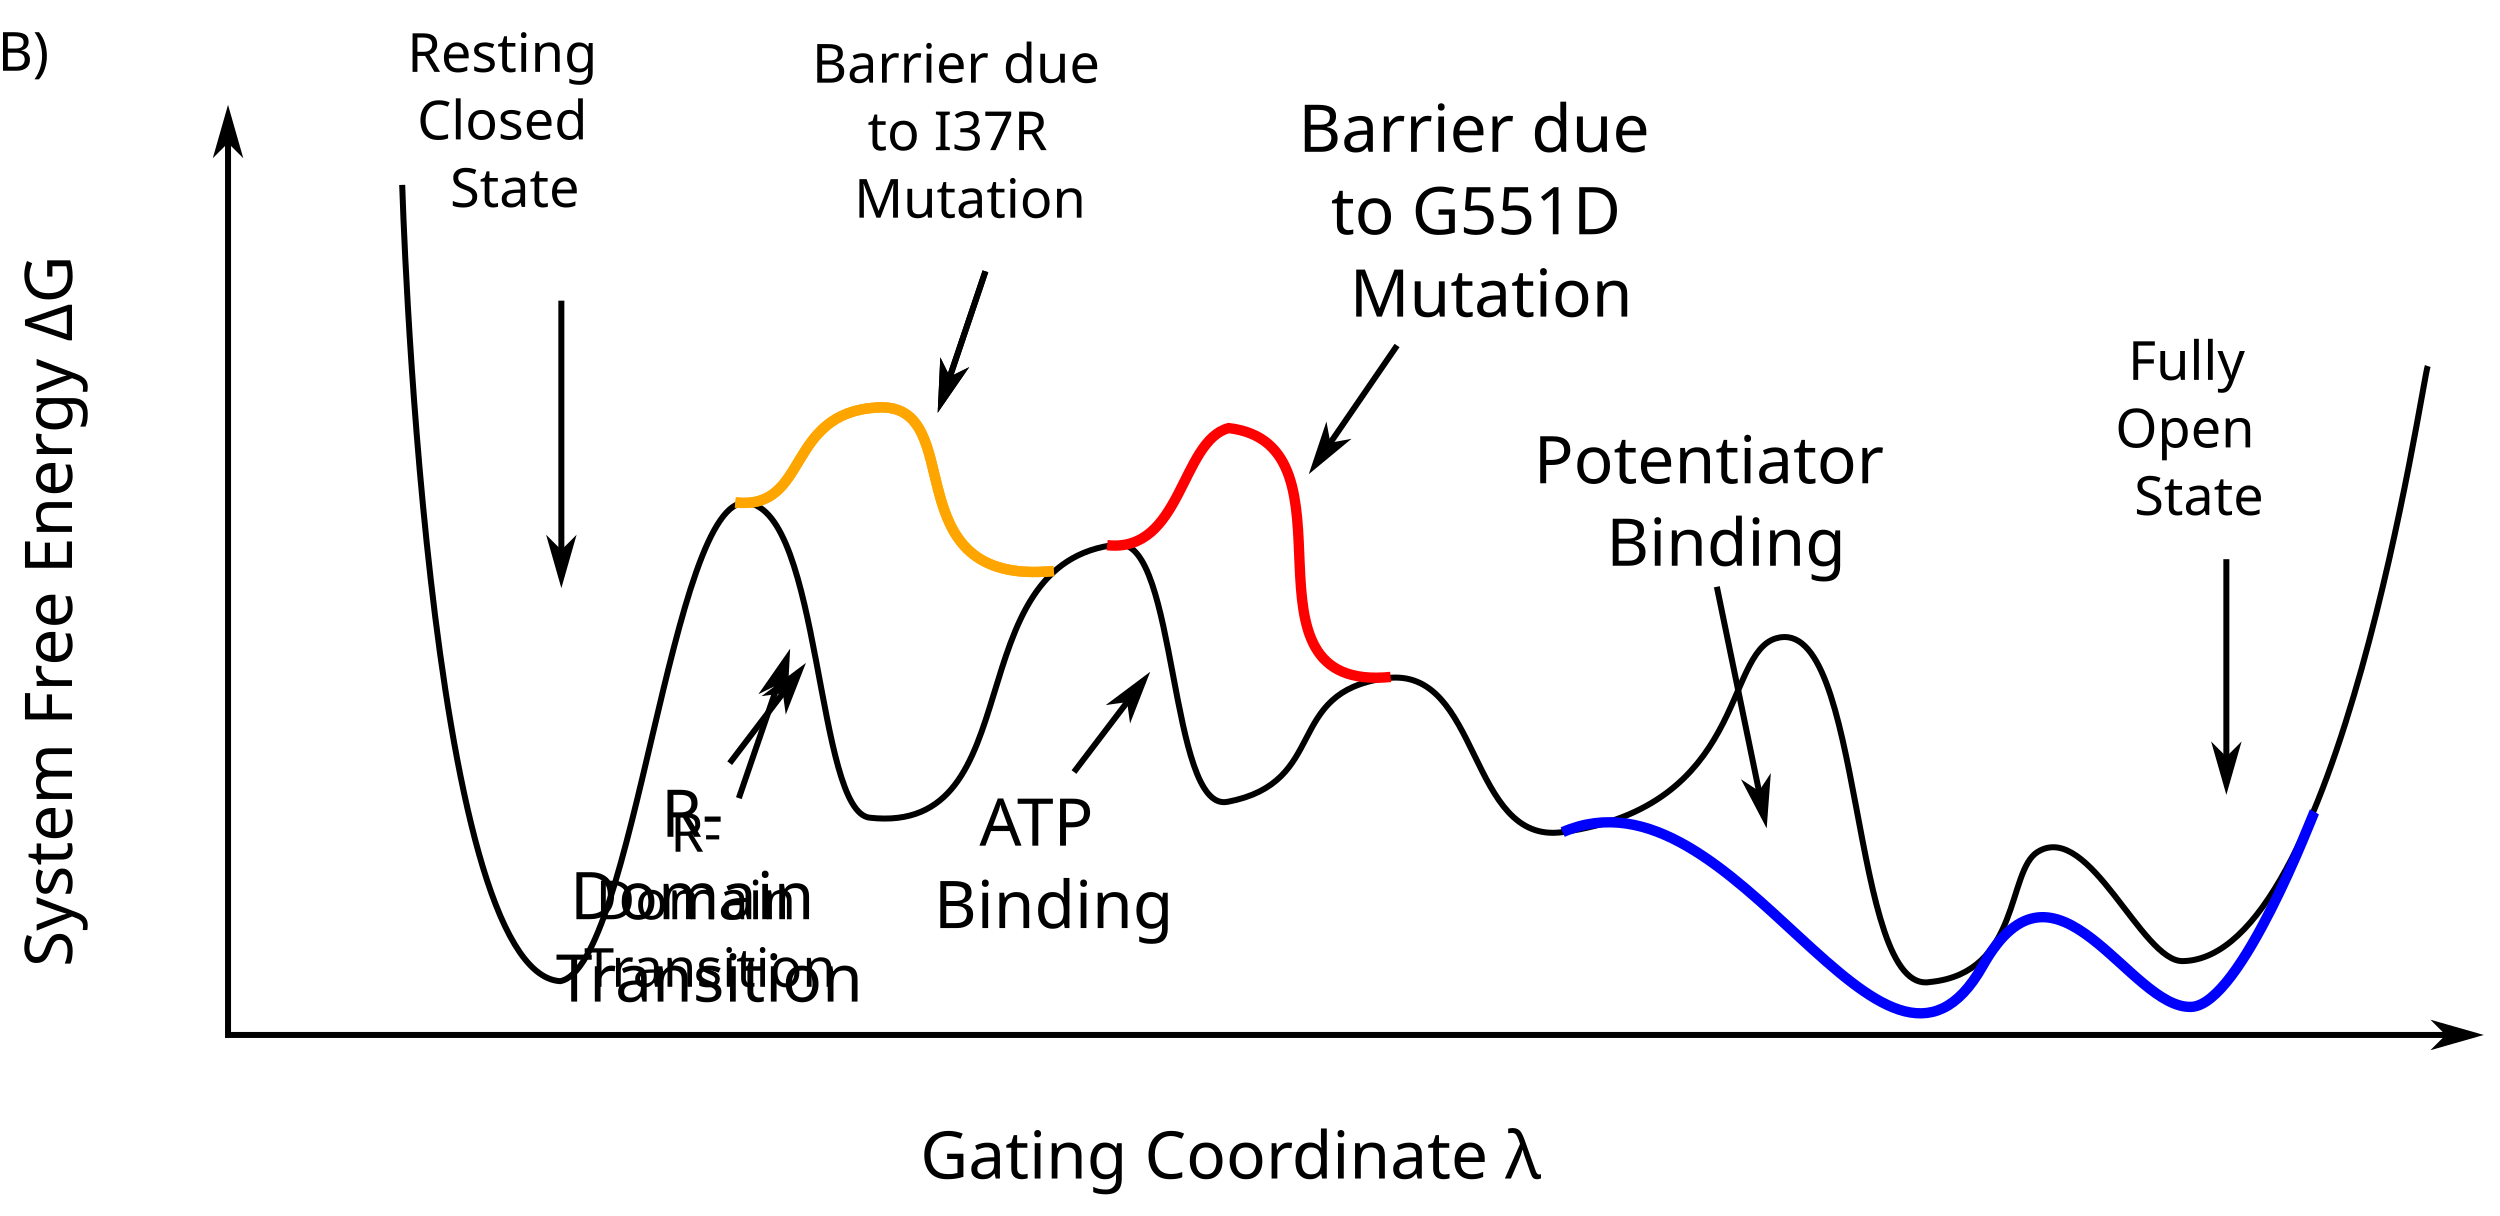
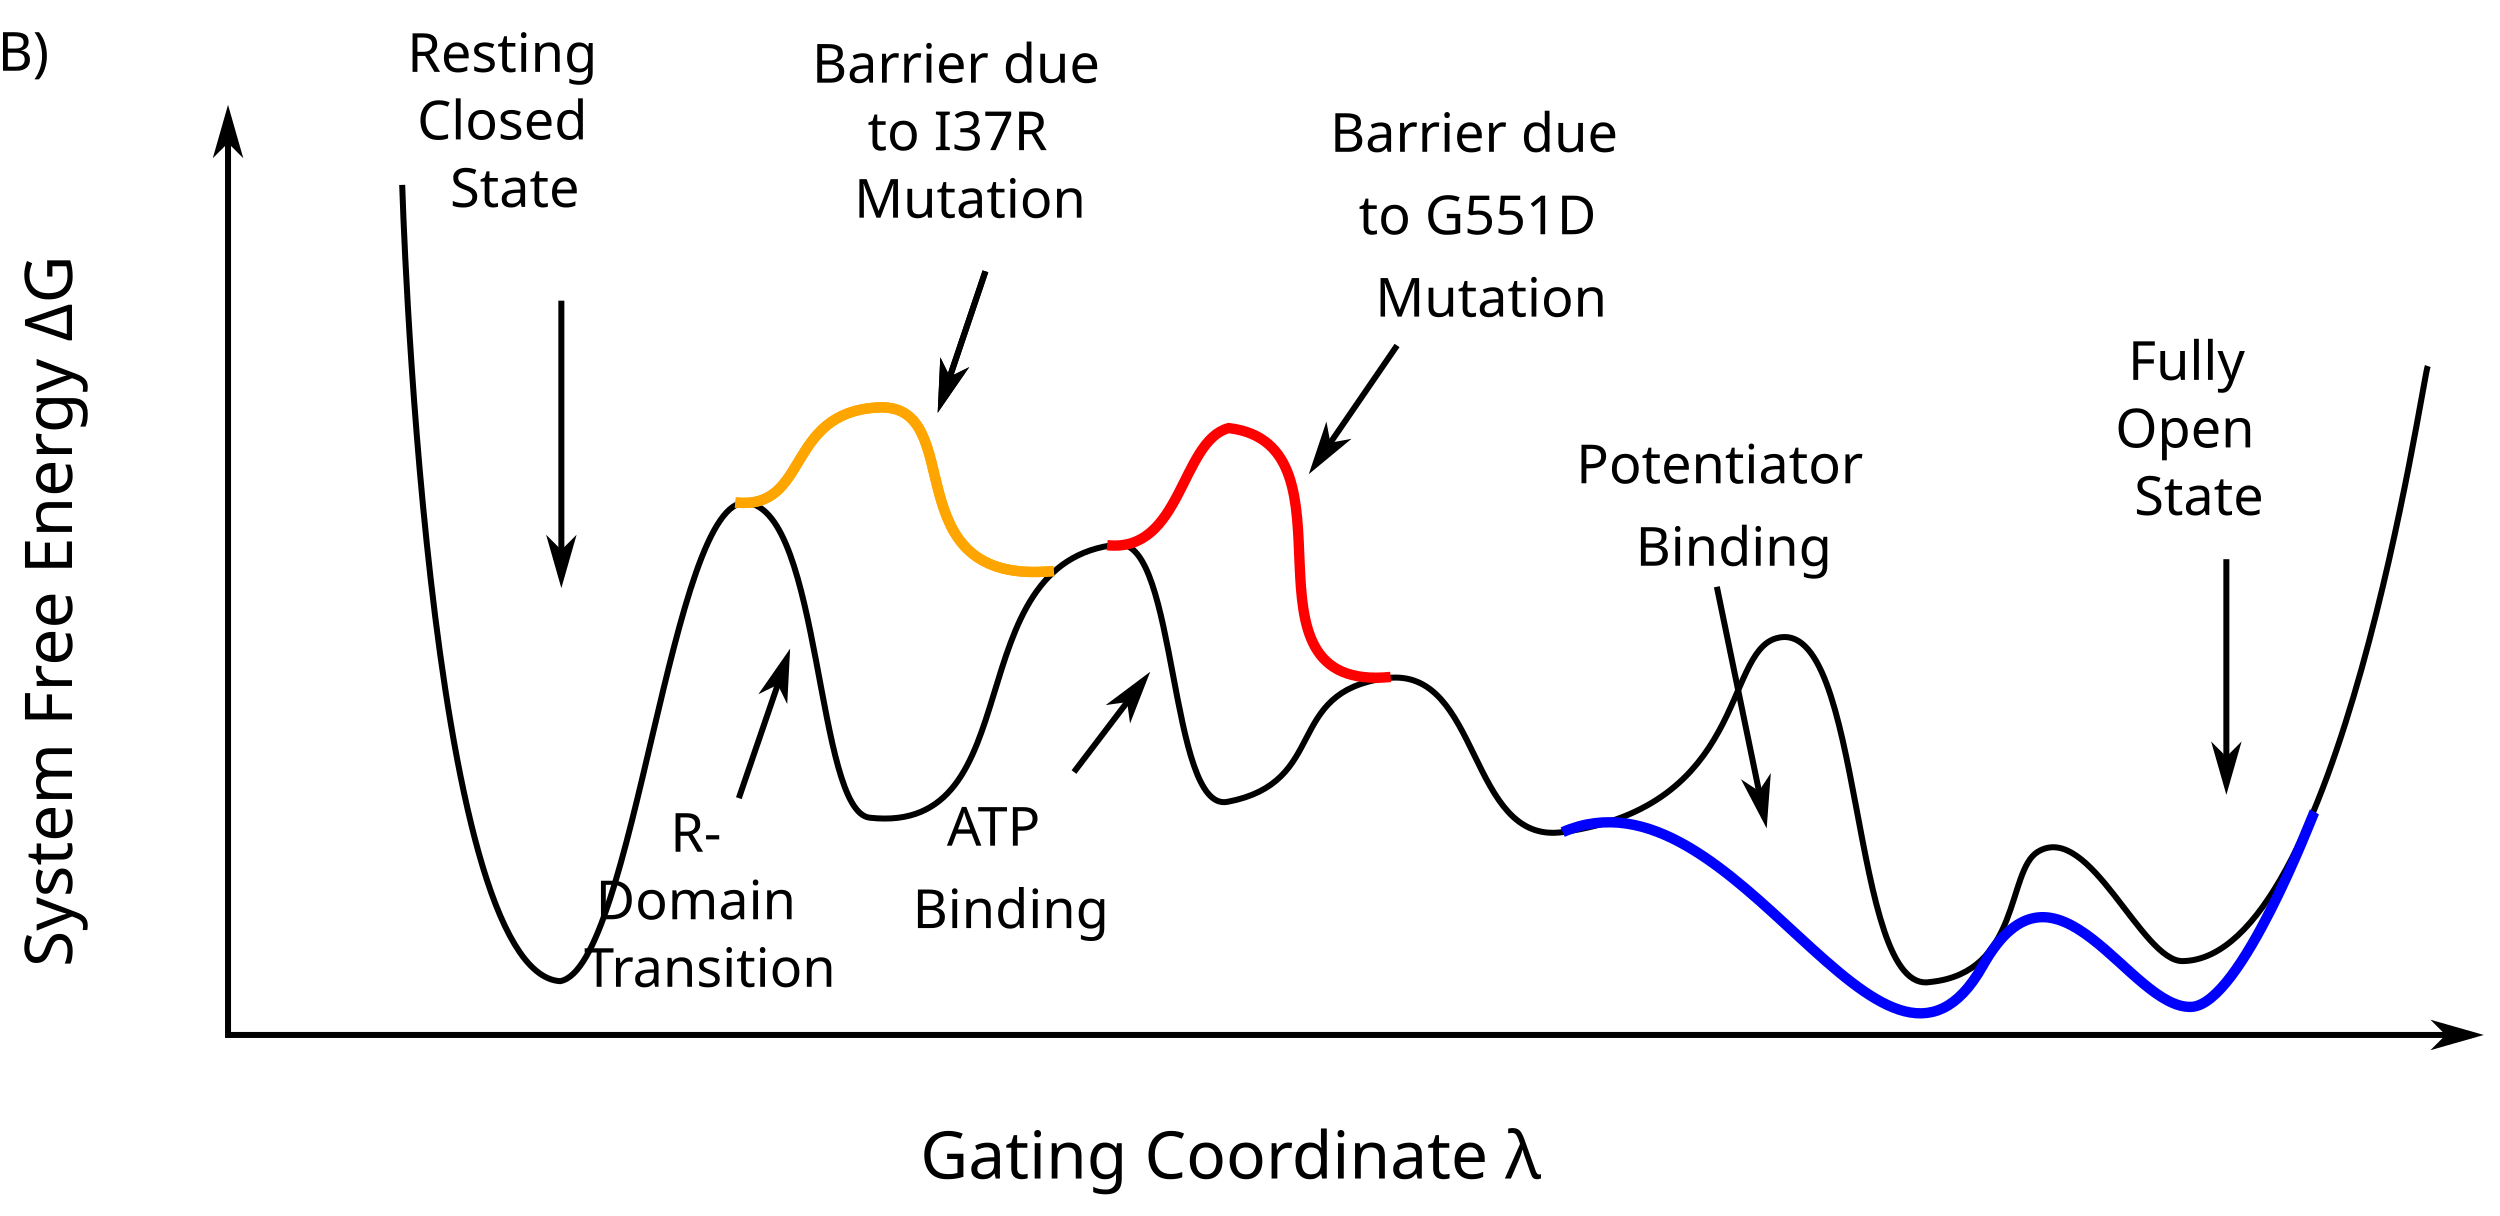
<svg xmlns="http://www.w3.org/2000/svg" width="401.318mm" height="195.096mm" viewBox="0 0 401.318 195.096" version="1.1" id="svg8">
  <defs id="defs2">
+     <marker style="overflow:visible" id="marker1117" refX="0" refY="0" orient="auto">
+       <path transform="matrix(-0.4,0,0,-0.4,-4,0)" style="fill:#000000;fill-opacity:1;fill-rule:evenodd;stroke:#000000;stroke-width:1pt;stroke-opacity:1" d="M 0,0 5,-5 -12.5,0 5,5 Z" id="path1115" />
+     </marker>
    <marker orient="auto" refY="0" refX="0" id="Arrow1Mstart" style="overflow:visible">
      <path id="path904" d="M 0,0 5,-5 -12.5,0 5,5 Z" style="fill:#000000;fill-opacity:1;fill-rule:evenodd;stroke:#000000;stroke-width:1pt;stroke-opacity:1" transform="matrix(0.4,0,0,0.4,4,0)" />
    </marker>
    <marker orient="auto" refY="0" refX="0" id="Arrow1Lstart" style="overflow:visible">
      <path id="path898" d="M 0,0 5,-5 -12.5,0 5,5 Z" style="fill:#000000;fill-opacity:1;fill-rule:evenodd;stroke:#000000;stroke-width:1pt;stroke-opacity:1" transform="matrix(0.8,0,0,0.8,10,0)" />
    </marker>
    <marker orient="auto" refY="0" refX="0" id="Arrow1Mend" style="overflow:visible">
      <path id="path907" d="M 0,0 5,-5 -12.5,0 5,5 Z" style="fill:#000000;fill-opacity:1;fill-rule:evenodd;stroke:#000000;stroke-width:1pt;stroke-opacity:1" transform="matrix(-0.4,0,0,-0.4,-4,0)" />
    </marker>
    <marker orient="auto" refY="0" refX="0" id="Arrow2Lend" style="overflow:visible">
      <path id="path919" style="fill:#000000;fill-opacity:1;fill-rule:evenodd;stroke:#000000;stroke-width:0.625;stroke-linejoin:round;stroke-opacity:1" d="M 8.719,4.034 -2.207,0.016 8.719,-4.002 c -1.745,2.372 -1.735,5.617 -6e-7,8.035 z" transform="matrix(-1.1,0,0,-1.1,-1.1,0)" />
    </marker>
    <marker orient="auto" refY="0" refX="0" id="Arrow2Lstart" style="overflow:visible">
      <path id="path916" style="fill:#000000;fill-opacity:1;fill-rule:evenodd;stroke:#000000;stroke-width:0.625;stroke-linejoin:round;stroke-opacity:1" d="M 8.719,4.034 -2.207,0.016 8.719,-4.002 c -1.745,2.372 -1.735,5.617 -6e-7,8.035 z" transform="matrix(1.1,0,0,1.1,1.1,0)" />
    </marker>
    <marker orient="auto" refY="0" refX="0" id="Arrow1Mstart-3" style="overflow:visible">
      <path id="path904-6" d="M 0,0 5,-5 -12.5,0 5,5 Z" style="fill:#000000;fill-opacity:1;fill-rule:evenodd;stroke:#000000;stroke-width:1pt;stroke-opacity:1" transform="matrix(0.4,0,0,0.4,4,0)" />
    </marker>
    <marker orient="auto" refY="0" refX="0" id="Arrow1Mend-7" style="overflow:visible">
      <path id="path907-5" d="M 0,0 5,-5 -12.5,0 5,5 Z" style="fill:#000000;fill-opacity:1;fill-rule:evenodd;stroke:#000000;stroke-width:1pt;stroke-opacity:1" transform="matrix(-0.4,0,0,-0.4,-4,0)" />
    </marker>
    <marker orient="auto" refY="0" refX="0" id="Arrow1Mend-7-5" style="overflow:visible">
      <path id="path907-5-6" d="M 0,0 5,-5 -12.5,0 5,5 Z" style="fill:#000000;fill-opacity:1;fill-rule:evenodd;stroke:#000000;stroke-width:1pt;stroke-opacity:1" transform="matrix(-0.4,0,0,-0.4,-4,0)" />
    </marker>
    <marker orient="auto" refY="0" refX="0" id="Arrow1Mend-7-5-9" style="overflow:visible">
      <path id="path907-5-6-2" d="M 0,0 5,-5 -12.5,0 5,5 Z" style="fill:#000000;fill-opacity:1;fill-rule:evenodd;stroke:#000000;stroke-width:1pt;stroke-opacity:1" transform="matrix(-0.4,0,0,-0.4,-4,0)" />
    </marker>
    <marker orient="auto" refY="0" refX="0" id="Arrow1Mend-7-5-9-2" style="overflow:visible">
      <path id="path907-5-6-2-3" d="M 0,0 5,-5 -12.5,0 5,5 Z" style="fill:#000000;fill-opacity:1;fill-rule:evenodd;stroke:#000000;stroke-width:1pt;stroke-opacity:1" transform="matrix(-0.4,0,0,-0.4,-4,0)" />
    </marker>
    <marker orient="auto" refY="0" refX="0" id="Arrow1Mend-7-5-5" style="overflow:visible">
      <path id="path907-5-6-9" d="M 0,0 5,-5 -12.5,0 5,5 Z" style="fill:#000000;fill-opacity:1;fill-rule:evenodd;stroke:#000000;stroke-width:1pt;stroke-opacity:1" transform="matrix(-0.4,0,0,-0.4,-4,0)" />
    </marker>
    <marker orient="auto" refY="0" refX="0" id="Arrow1Mend-7-5-5-2" style="overflow:visible">
      <path id="path907-5-6-9-8" d="M 0,0 5,-5 -12.5,0 5,5 Z" style="fill:#000000;fill-opacity:1;fill-rule:evenodd;stroke:#000000;stroke-width:1pt;stroke-opacity:1" transform="matrix(-0.4,0,0,-0.4,-4,0)" />
    </marker>
    <marker orient="auto" refY="0" refX="0" id="Arrow1Mend-7-5-5-29" style="overflow:visible">
      <path id="path907-5-6-9-3" d="M 0,0 5,-5 -12.5,0 5,5 Z" style="fill:#000000;fill-opacity:1;fill-rule:evenodd;stroke:#000000;stroke-width:1pt;stroke-opacity:1" transform="matrix(-0.4,0,0,-0.4,-4,0)" />
    </marker>
    <marker orient="auto" refY="0" refX="0" id="Arrow1Mend-7-5-5-8" style="overflow:visible">
      <path id="path907-5-6-9-4" d="M 0,0 5,-5 -12.5,0 5,5 Z" style="fill:#000000;fill-opacity:1;fill-rule:evenodd;stroke:#000000;stroke-width:1pt;stroke-opacity:1" transform="matrix(-0.4,0,0,-0.4,-4,0)" />
    </marker>
    <marker orient="auto" refY="0" refX="0" id="Arrow1Mend-7-5-5-6" style="overflow:visible">
      <path id="path907-5-6-9-2" d="M 0,0 5,-5 -12.5,0 5,5 Z" style="fill:#000000;fill-opacity:1;fill-rule:evenodd;stroke:#000000;stroke-width:1pt;stroke-opacity:1" transform="matrix(-0.4,0,0,-0.4,-4,0)" />
    </marker>
    <marker orient="auto" refY="0" refX="0" id="Arrow1Mend-7-5-5-27" style="overflow:visible">
      <path id="path907-5-6-9-0" d="M 0,0 5,-5 -12.5,0 5,5 Z" style="fill:#000000;fill-opacity:1;fill-rule:evenodd;stroke:#000000;stroke-width:1pt;stroke-opacity:1" transform="matrix(-0.4,0,0,-0.4,-4,0)" />
    </marker>
    <marker orient="auto" refY="0" refX="0" id="Arrow1Mend-7-5-5-8-6" style="overflow:visible">
      <path id="path907-5-6-9-4-1" d="M 0,0 5,-5 -12.5,0 5,5 Z" style="fill:#000000;fill-opacity:1;fill-rule:evenodd;stroke:#000000;stroke-width:1pt;stroke-opacity:1" transform="matrix(-0.4,0,0,-0.4,-4,0)" />
    </marker>
    <marker orient="auto" refY="0" refX="0" id="Arrow1Mend-7-5-5-8-3" style="overflow:visible">
      <path id="path907-5-6-9-4-7" d="M 0,0 5,-5 -12.5,0 5,5 Z" style="fill:#000000;fill-opacity:1;fill-rule:evenodd;stroke:#000000;stroke-width:1pt;stroke-opacity:1" transform="matrix(-0.4,0,0,-0.4,-4,0)" />
    </marker>
  </defs>
  <g id="layer1" transform="translate(49.32827,1.820447)">
    <path style="fill:none;stroke:#000000;stroke-width:0.965;stroke-linecap:butt;stroke-linejoin:miter;stroke-miterlimit:4;stroke-dasharray:none;stroke-opacity:1" d="m 15.234,27.86 c 0,0 3.782,126.412 25.353,127.826 11.834,-2.135 17.836,-78.107 29.981,-76.793 12.007,1.299 11.055,49.581 19.723,50.55 26.362,2.929 13.473,-41.244 39.869,-43.853 9.542,-0.943 8.125,43.091 17.546,41.308 16.454,-3.114 8.869,-17.654 25.471,-19.848 15.319,-2.025 13.04,26.841 28.344,24.707 29.529,-4.118 25.877,-28.664 34.275,-31.117 14.307,-4.179 11.605,57.708 24.791,55.171 14.544,-1.523 12.192,-17.848 17.209,-20.898 8.27,-5.028 16.637,17.66 23.262,17.551 25.05,-0.414 38.382,-92.783 39.33,-95.524" id="path815-6" />
    <path style="fill:none;stroke:#000000;stroke-width:0.965;stroke-linecap:butt;stroke-linejoin:miter;stroke-miterlimit:4;stroke-dasharray:none;stroke-opacity:1;marker-start:url(#Arrow1Mstart);marker-end:url(#Arrow1Mend)" d="M -12.723,16.907 V 164.318 H 347.488" id="path896" />
    <text xml:space="preserve" style="font-style:normal;font-weight:normal;font-size:10.583px;line-height:1.25;font-family:sans-serif;letter-spacing:0px;word-spacing:0px;fill:#000000;fill-opacity:1;stroke:none;stroke-width:0.265" x="98.402" y="187.374" id="text1484">
      <tspan id="tspan1482" x="98.402" y="187.374" style="stroke-width:0.265">Gating Coordinate λ</tspan>
    </text>
    <text xml:space="preserve" style="font-style:normal;font-weight:normal;font-size:10.583px;line-height:1.25;font-family:sans-serif;letter-spacing:0px;word-spacing:0px;fill:#000000;fill-opacity:1;stroke:none;stroke-width:0.265" x="-153.406" y="-37.773" id="text1484-6" transform="rotate(-90)">
      <tspan id="tspan1482-2" x="-153.406" y="-37.773" style="stroke-width:0.265">System Free Energy ΔG </tspan>
    </text>
    <path style="fill:none;stroke:#000000;stroke-width:0.965;stroke-linecap:butt;stroke-linejoin:miter;stroke-miterlimit:4;stroke-dasharray:none;stroke-opacity:1;marker-end:url(#Arrow1Mend-7)" d="m 40.784,46.445 v 44.245" id="path896-3" />
    <text xml:space="preserve" style="font-style:normal;font-weight:normal;font-size:8.672px;line-height:1.25;font-family:sans-serif;text-align:center;letter-spacing:0px;word-spacing:0px;text-anchor:middle;fill:#000000;fill-opacity:1;stroke:none;stroke-width:0.265" x="38.944" y="9.72" id="text2646">
      <tspan id="tspan2644" x="40.322" y="9.72" style="text-align:center;text-anchor:middle;stroke-width:0.265">Resting </tspan>
      <tspan x="40.322" y="20.56" style="text-align:center;text-anchor:middle;stroke-width:0.265" id="tspan2648">Closed </tspan>
      <tspan x="38.944" y="31.4" style="text-align:center;text-anchor:middle;stroke-width:0.265" id="tspan2650">State</tspan>
    </text>
-     <text xml:space="preserve" style="font-style:normal;font-weight:normal;font-size:10.583px;line-height:1.25;font-family:sans-serif;text-align:center;letter-spacing:0px;word-spacing:0px;text-anchor:middle;fill:#000000;fill-opacity:1;stroke:none;stroke-width:0.265" x="126.686" y="133.93" id="text2646-1-9">
-       <tspan x="126.686" y="133.93" style="text-align:center;text-anchor:middle;stroke-width:0.265" id="tspan3269-6">ATP</tspan>
-       <tspan x="126.686" y="147.16" style="text-align:center;text-anchor:middle;stroke-width:0.265" id="tspan1858">Binding</tspan>
+     <text xml:space="preserve" style="font-style:normal;font-weight:normal;font-size:10.583px;line-height:1.25;font-family:sans-serif;text-align:center;letter-spacing:0px;word-spacing:0px;text-anchor:middle;fill:#000000;fill-opacity:1;stroke:none;stroke-width:0.265" x="119.806" y="133.93" id="text2646-1-9">
+       <tspan x="119.806" y="133.93" style="font-size:8.672px;text-align:center;text-anchor:middle;stroke-width:0.265" id="tspan3269-6">ATP</tspan>
+       <tspan x="119.806" y="147.16" style="font-size:8.672px;text-align:center;text-anchor:middle;stroke-width:0.265" id="tspan1858">Binding</tspan>
    </text>
    <text xml:space="preserve" style="font-style:normal;font-weight:normal;font-size:8.672px;line-height:1.25;font-family:sans-serif;text-align:center;letter-spacing:0px;word-spacing:0px;text-anchor:middle;fill:#000000;fill-opacity:1;stroke:none;stroke-width:0.265" x="309.299" y="59.16" id="text2646-6">
      <tspan x="310.678" y="59.16" style="text-align:center;text-anchor:middle;stroke-width:0.265" id="tspan2650-7">Fully </tspan>
      <tspan x="309.299" y="70" style="text-align:center;text-anchor:middle;stroke-width:0.265" id="tspan3352">Open</tspan>
      <tspan x="309.299" y="80.839" style="text-align:center;text-anchor:middle;stroke-width:0.265" id="tspan3350">State</tspan>
    </text>
    <path style="fill:none;stroke:#000000;stroke-width:0.965;stroke-linecap:butt;stroke-linejoin:miter;stroke-miterlimit:4;stroke-dasharray:none;stroke-opacity:1;marker-end:url(#Arrow1Mend-7-5-5)" d="m 123.074,122.113 11.09,-14.585" id="path896-3-2-2" />
    <path style="fill:none;stroke:#000000;stroke-width:0.965;stroke-linecap:butt;stroke-linejoin:miter;stroke-miterlimit:4;stroke-dasharray:none;stroke-opacity:1;marker-end:url(#Arrow1Mend-7-5-5-2)" d="M 308.063,87.945 V 123.874" id="path896-3-2-2-9" />
    <path style="fill:none;stroke:#ff0000;stroke-width:1.665;stroke-linecap:butt;stroke-linejoin:miter;stroke-miterlimit:4;stroke-dasharray:none;stroke-opacity:1" d="m 128.398,85.696 c 12.007,1.299 11.789,-16.743 19.512,-18.798 22.11,2.646 -0.395,42.561 26,39.952" id="path815-6-5" />
    <text xml:space="preserve" style="font-style:normal;font-weight:normal;font-size:10.583px;line-height:1.25;font-family:sans-serif;text-align:center;letter-spacing:0px;word-spacing:0px;text-anchor:middle;fill:#000000;fill-opacity:1;stroke:none;stroke-width:0.265" x="196.923" y="22.552" id="text2646-1-9-1">
-       <tspan x="196.923" y="22.552" style="text-align:center;text-anchor:middle;stroke-width:0.265" id="tspan3294-4">Barrier due</tspan>
-       <tspan x="198.605" y="35.781" style="text-align:center;text-anchor:middle;stroke-width:0.265" id="tspan8646">to G551D </tspan>
-       <tspan x="196.923" y="49.01" style="text-align:center;text-anchor:middle;stroke-width:0.265" id="tspan1071">Mutation</tspan>
+       <tspan x="196.923" y="22.552" style="text-align:center;text-anchor:middle;stroke-width:0.265;font-size:8.672px" id="tspan3294-4">Barrier due</tspan>
+       <tspan x="198.605" y="35.781" style="text-align:center;text-anchor:middle;stroke-width:0.265;font-size:8.672px" id="tspan8646">to G551D </tspan>
+       <tspan x="196.923" y="49.01" style="text-align:center;text-anchor:middle;stroke-width:0.265;font-size:8.672px" id="tspan1071">Mutation</tspan>
    </text>
    <path style="fill:none;stroke:#000000;stroke-width:0.965;stroke-linecap:butt;stroke-linejoin:miter;stroke-miterlimit:4;stroke-dasharray:none;stroke-opacity:1;marker-end:url(#Arrow1Mend-7-5-5-29)" d="m 174.939,53.639 -13.096,19.091" id="path896-3-2-2-7" />
    <path style="fill:none;stroke:#0000ff;stroke-width:1.665;stroke-linecap:butt;stroke-linejoin:miter;stroke-miterlimit:4;stroke-dasharray:none;stroke-opacity:1" d="m 201.521,131.756 c 27.839,-12.091 51.298,50.141 67.432,21.454 11.802,-20.986 23.578,7.082 33.517,6.601 7.938,-0.384 19.453,-30.815 19.728,-31.309" id="path815-6-3" />
-     <text xml:space="preserve" style="font-style:normal;font-weight:normal;font-size:10.583px;line-height:1.25;font-family:sans-serif;text-align:center;letter-spacing:0px;word-spacing:0px;text-anchor:middle;fill:#000000;fill-opacity:1;stroke:none;stroke-width:0.265" x="234.625" y="75.762" id="text2646-1-9-5">
-       <tspan x="234.625" y="75.762" style="text-align:center;text-anchor:middle;stroke-width:0.265" id="tspan3294-3">Potentiator</tspan>
-       <tspan x="234.625" y="88.992" style="text-align:center;text-anchor:middle;stroke-width:0.265" id="tspan11109">Binding</tspan>
+     <text xml:space="preserve" style="font-style:normal;font-weight:normal;font-size:8.672px;line-height:1.25;font-family:sans-serif;text-align:center;letter-spacing:0px;word-spacing:0px;text-anchor:middle;fill:#000000;fill-opacity:1;stroke:none;stroke-width:0.265;" x="234.625" y="75.762" id="text2646-1-9-5">
+       <tspan x="234.625" y="75.762" style="text-align:center;text-anchor:middle;stroke-width:0.265;font-size:8.672px;" id="tspan3294-3">Potentiator</tspan>
+       <tspan x="234.625" y="88.992" style="text-align:center;text-anchor:middle;stroke-width:0.265;font-size:8.672px;" id="tspan11109">Binding</tspan>
    </text>
    <path style="fill:none;stroke:#000000;stroke-width:0.965;stroke-linecap:butt;stroke-linejoin:miter;stroke-miterlimit:4;stroke-dasharray:none;stroke-opacity:1;marker-end:url(#Arrow1Mend-7-5-5-8)" d="m 226.271,92.373 7.617,36.931" id="path896-3-2-2-6" />
    <path style="fill:none;stroke:#ffa500;stroke-width:1.665;stroke-linecap:butt;stroke-linejoin:miter;stroke-miterlimit:4;stroke-dasharray:none;stroke-opacity:1" d="m 68.715,78.841 c 12.007,1.299 7.855,-14.443 22.853,-15.256 14.998,-0.813 1.876,28.863 28.272,26.255" id="path815-6-5-6" />
    <path style="fill:none;stroke:#000000;stroke-width:0.965;stroke-linecap:butt;stroke-linejoin:miter;stroke-miterlimit:4;stroke-dasharray:none;stroke-opacity:1;marker-end:url(#Arrow1Mend-7-5-5-6)" d="M 108.861,41.735 101.802,62.651" id="path896-3-2-2-91" />
-     <text xml:space="preserve" style="font-style:normal;font-weight:normal;font-size:10.583px;line-height:1.25;font-family:sans-serif;text-align:center;letter-spacing:0px;word-spacing:0px;text-anchor:middle;fill:#000000;fill-opacity:1;stroke:none;stroke-width:0.265" x="71.417" y="132.508" id="text2646-1-9-9">
-       <tspan x="71.417" y="132.508" style="text-align:center;text-anchor:middle;stroke-width:0.265" id="tspan3294-6">R-</tspan>
-       <tspan x="71.417" y="145.737" style="text-align:center;text-anchor:middle;stroke-width:0.265" id="tspan2419">Domain</tspan>
-       <tspan x="71.417" y="158.967" style="text-align:center;text-anchor:middle;stroke-width:0.265" id="tspan1858-0">Transition</tspan>
-     </text>
-     <path style="fill:none;stroke:#000000;stroke-width:0.965;stroke-linecap:butt;stroke-linejoin:miter;stroke-miterlimit:4;stroke-dasharray:none;stroke-opacity:1;marker-end:url(#Arrow1Mend-7-5-5-27)" d="m 67.806,120.691 11.09,-14.585" id="path896-3-2-2-62" />
    <path style="fill:none;stroke:#ffa500;stroke-width:1.665;stroke-linecap:butt;stroke-linejoin:miter;stroke-miterlimit:4;stroke-dasharray:none;stroke-opacity:1" d="m 68.715,78.841 c 12.007,1.299 7.855,-14.443 22.853,-15.256 14.998,-0.813 1.876,28.863 28.272,26.255" id="path83" />
    <text xml:space="preserve" style="font-style:normal;font-weight:normal;font-size:8.672px;line-height:1.25;font-family:sans-serif;text-align:center;letter-spacing:0px;word-spacing:0px;text-anchor:middle;fill:#000000;fill-opacity:1;stroke:none;stroke-width:0.265" x="112.019" y="11.446" id="text91">
      <tspan x="112.019" y="11.446" style="text-align:center;text-anchor:middle;stroke-width:0.265" id="tspan85">Barrier due</tspan>
      <tspan x="113.397" y="22.286" style="text-align:center;text-anchor:middle;stroke-width:0.265" id="tspan87">to I37R </tspan>
      <tspan x="112.019" y="33.125" style="text-align:center;text-anchor:middle;stroke-width:0.265" id="tspan89">Mutation</tspan>
    </text>
    <path style="fill:none;stroke:#000000;stroke-width:0.965;stroke-linecap:butt;stroke-linejoin:miter;stroke-miterlimit:4;stroke-dasharray:none;stroke-opacity:1;marker-end:url(#Arrow1Mend-7-5-5-6)" d="M 108.861,41.735 101.802,62.651" id="path93" />
    <text xml:space="preserve" style="font-style:normal;font-weight:normal;font-size:8.672px;line-height:1.25;font-family:sans-serif;text-align:center;letter-spacing:0px;word-spacing:0px;text-anchor:middle;fill:#000000;fill-opacity:1;stroke:none;stroke-width:0.217" x="70.264" y="134.909" id="text101">
      <tspan x="70.264" y="134.909" style="text-align:center;text-anchor:middle;stroke-width:0.217" id="tspan95">R-</tspan>
      <tspan x="70.264" y="145.749" style="text-align:center;text-anchor:middle;stroke-width:0.217" id="tspan97">Domain</tspan>
      <tspan x="70.264" y="156.588" style="text-align:center;text-anchor:middle;stroke-width:0.217" id="tspan99">Transition</tspan>
    </text>
    <path style="fill:none;stroke:#000000;stroke-width:0.965;stroke-linecap:butt;stroke-linejoin:miter;stroke-miterlimit:4;stroke-dasharray:none;stroke-opacity:1;marker-end:url(#Arrow1Mend-7-5-5-27)" d="m 69.276,126.304 7.616,-22.202" id="path103" />
    <text xml:space="preserve" style="font-style:normal;font-weight:normal;font-size:8.672px;line-height:1.25;font-family:sans-serif;text-align:center;letter-spacing:0px;word-spacing:0px;text-anchor:middle;fill:#000000;fill-opacity:1;stroke:none;stroke-width:0.265" x="-39.935" y="9.538" id="text2646-6-3">
      <tspan x="-39.935" y="9.538" style="text-align:center;text-anchor:middle;stroke-width:0.265" id="tspan3350-5">B)</tspan>
    </text>
  </g>
</svg>
